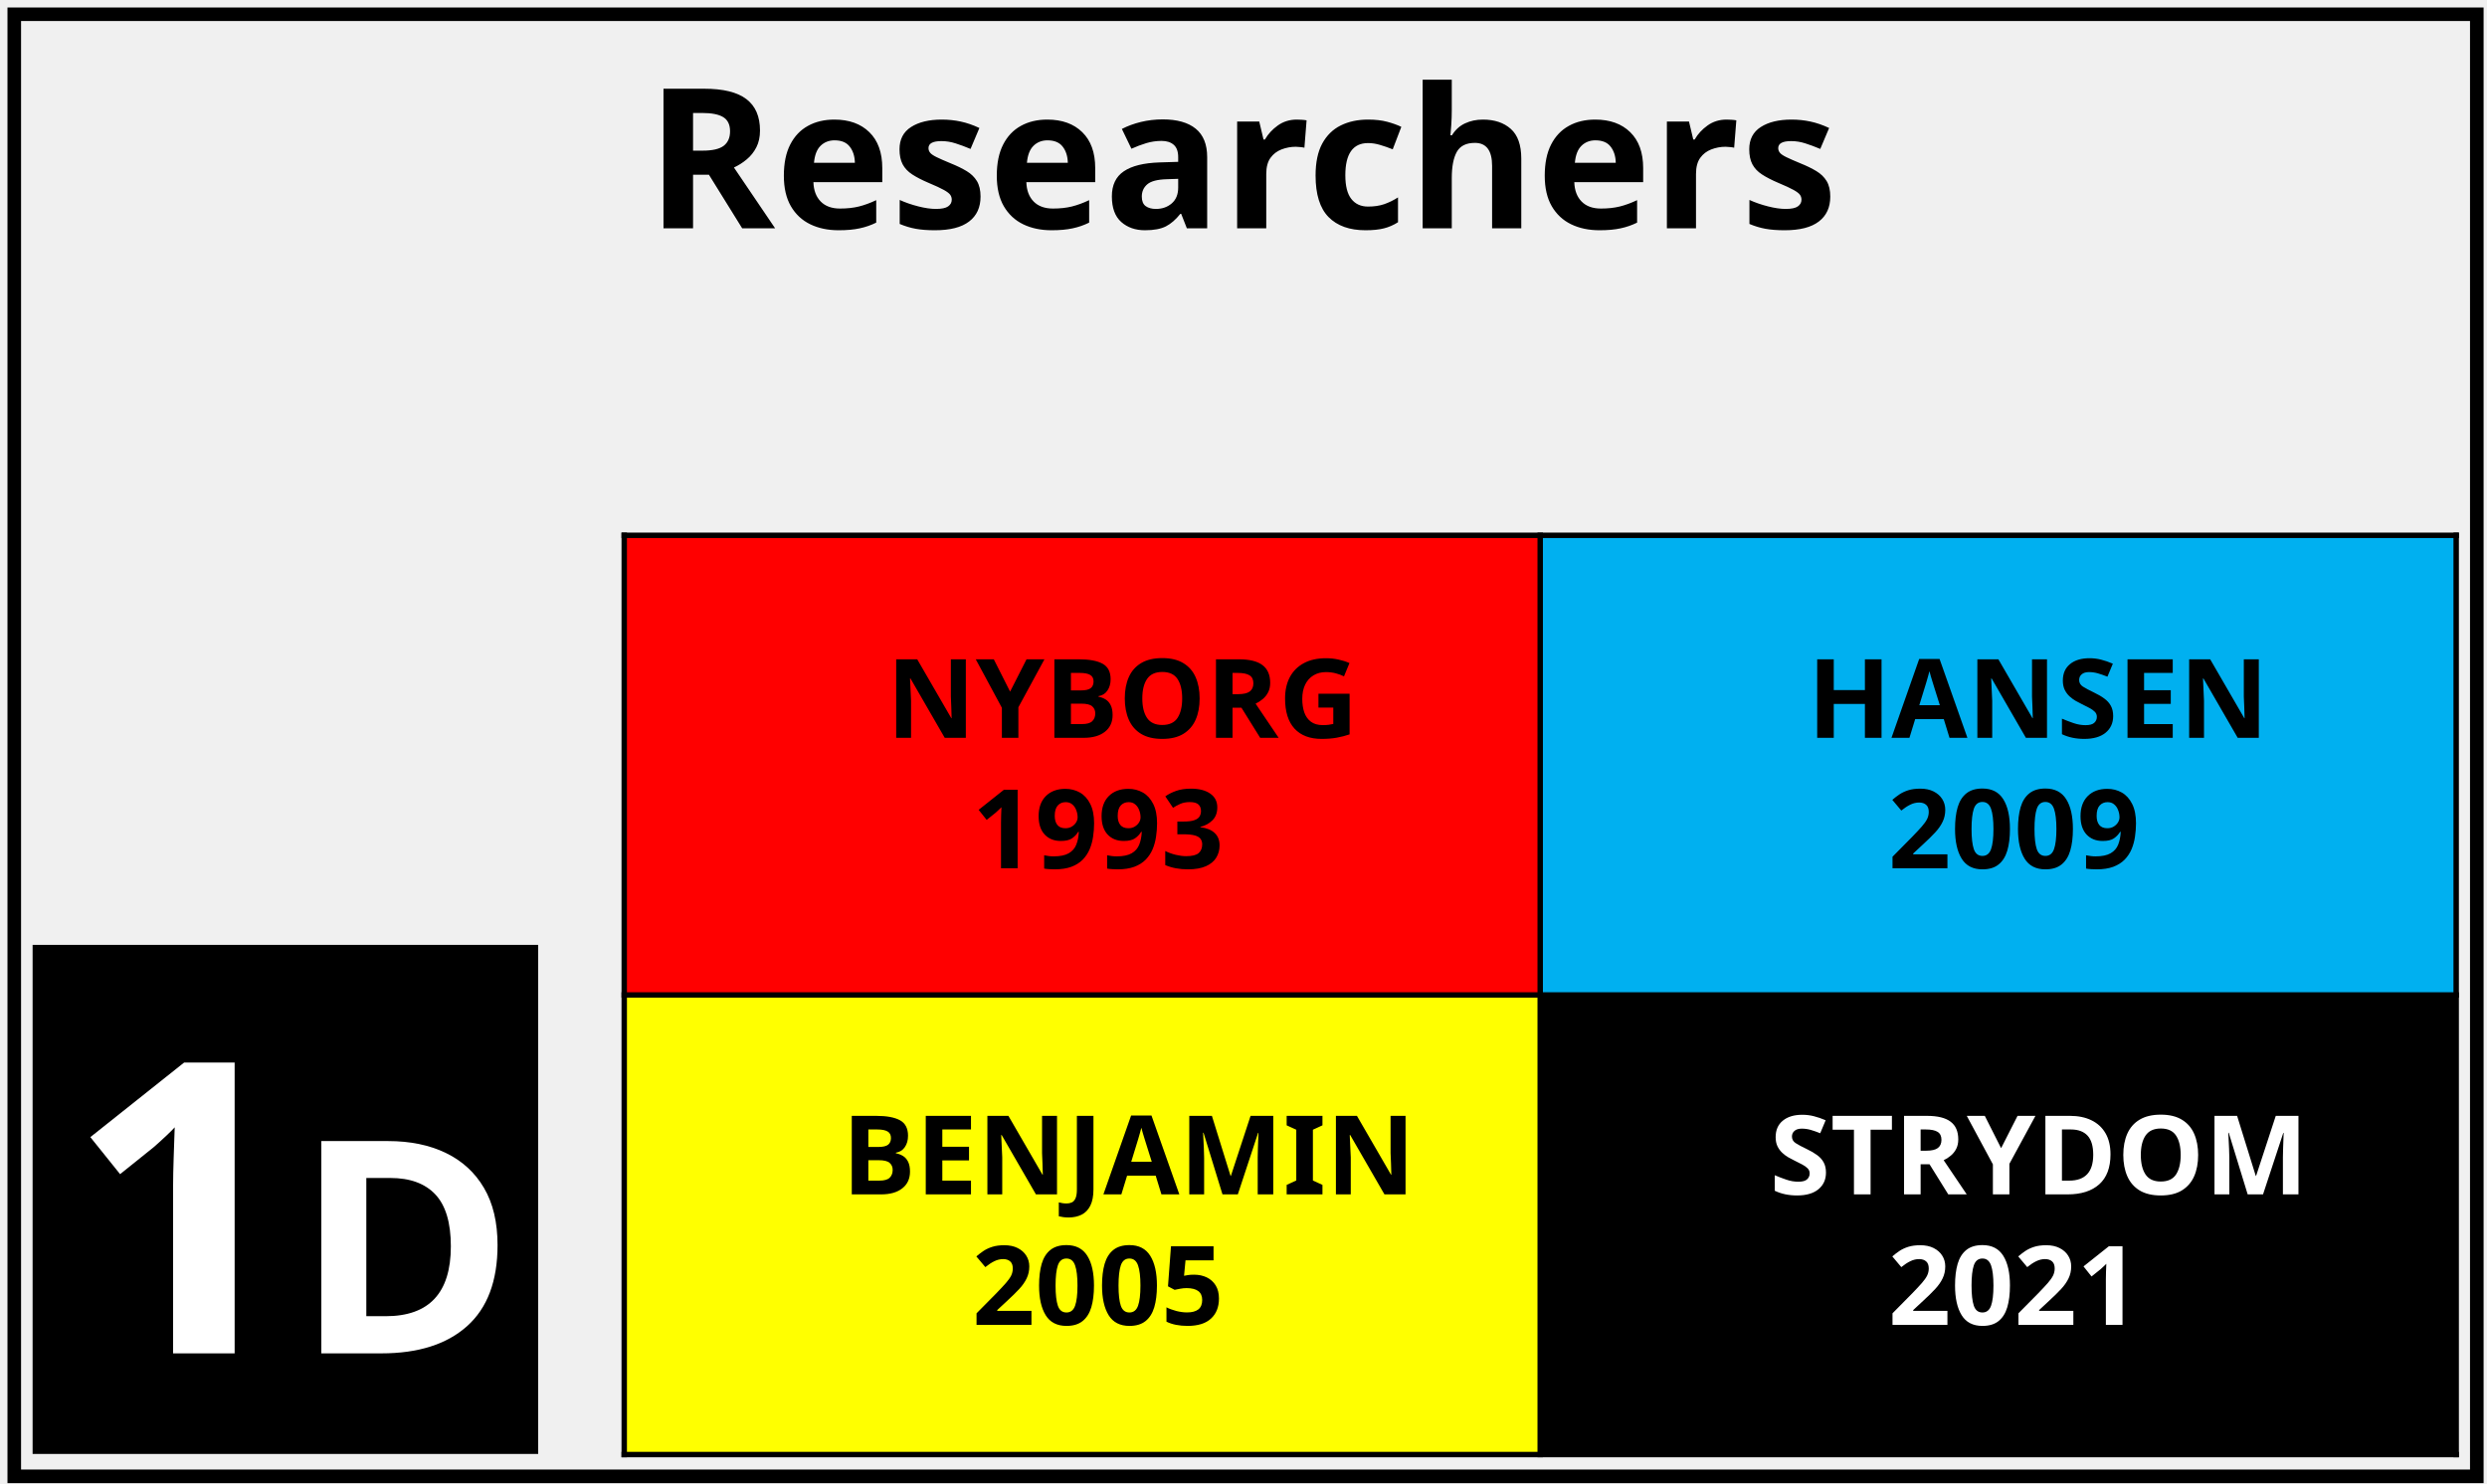
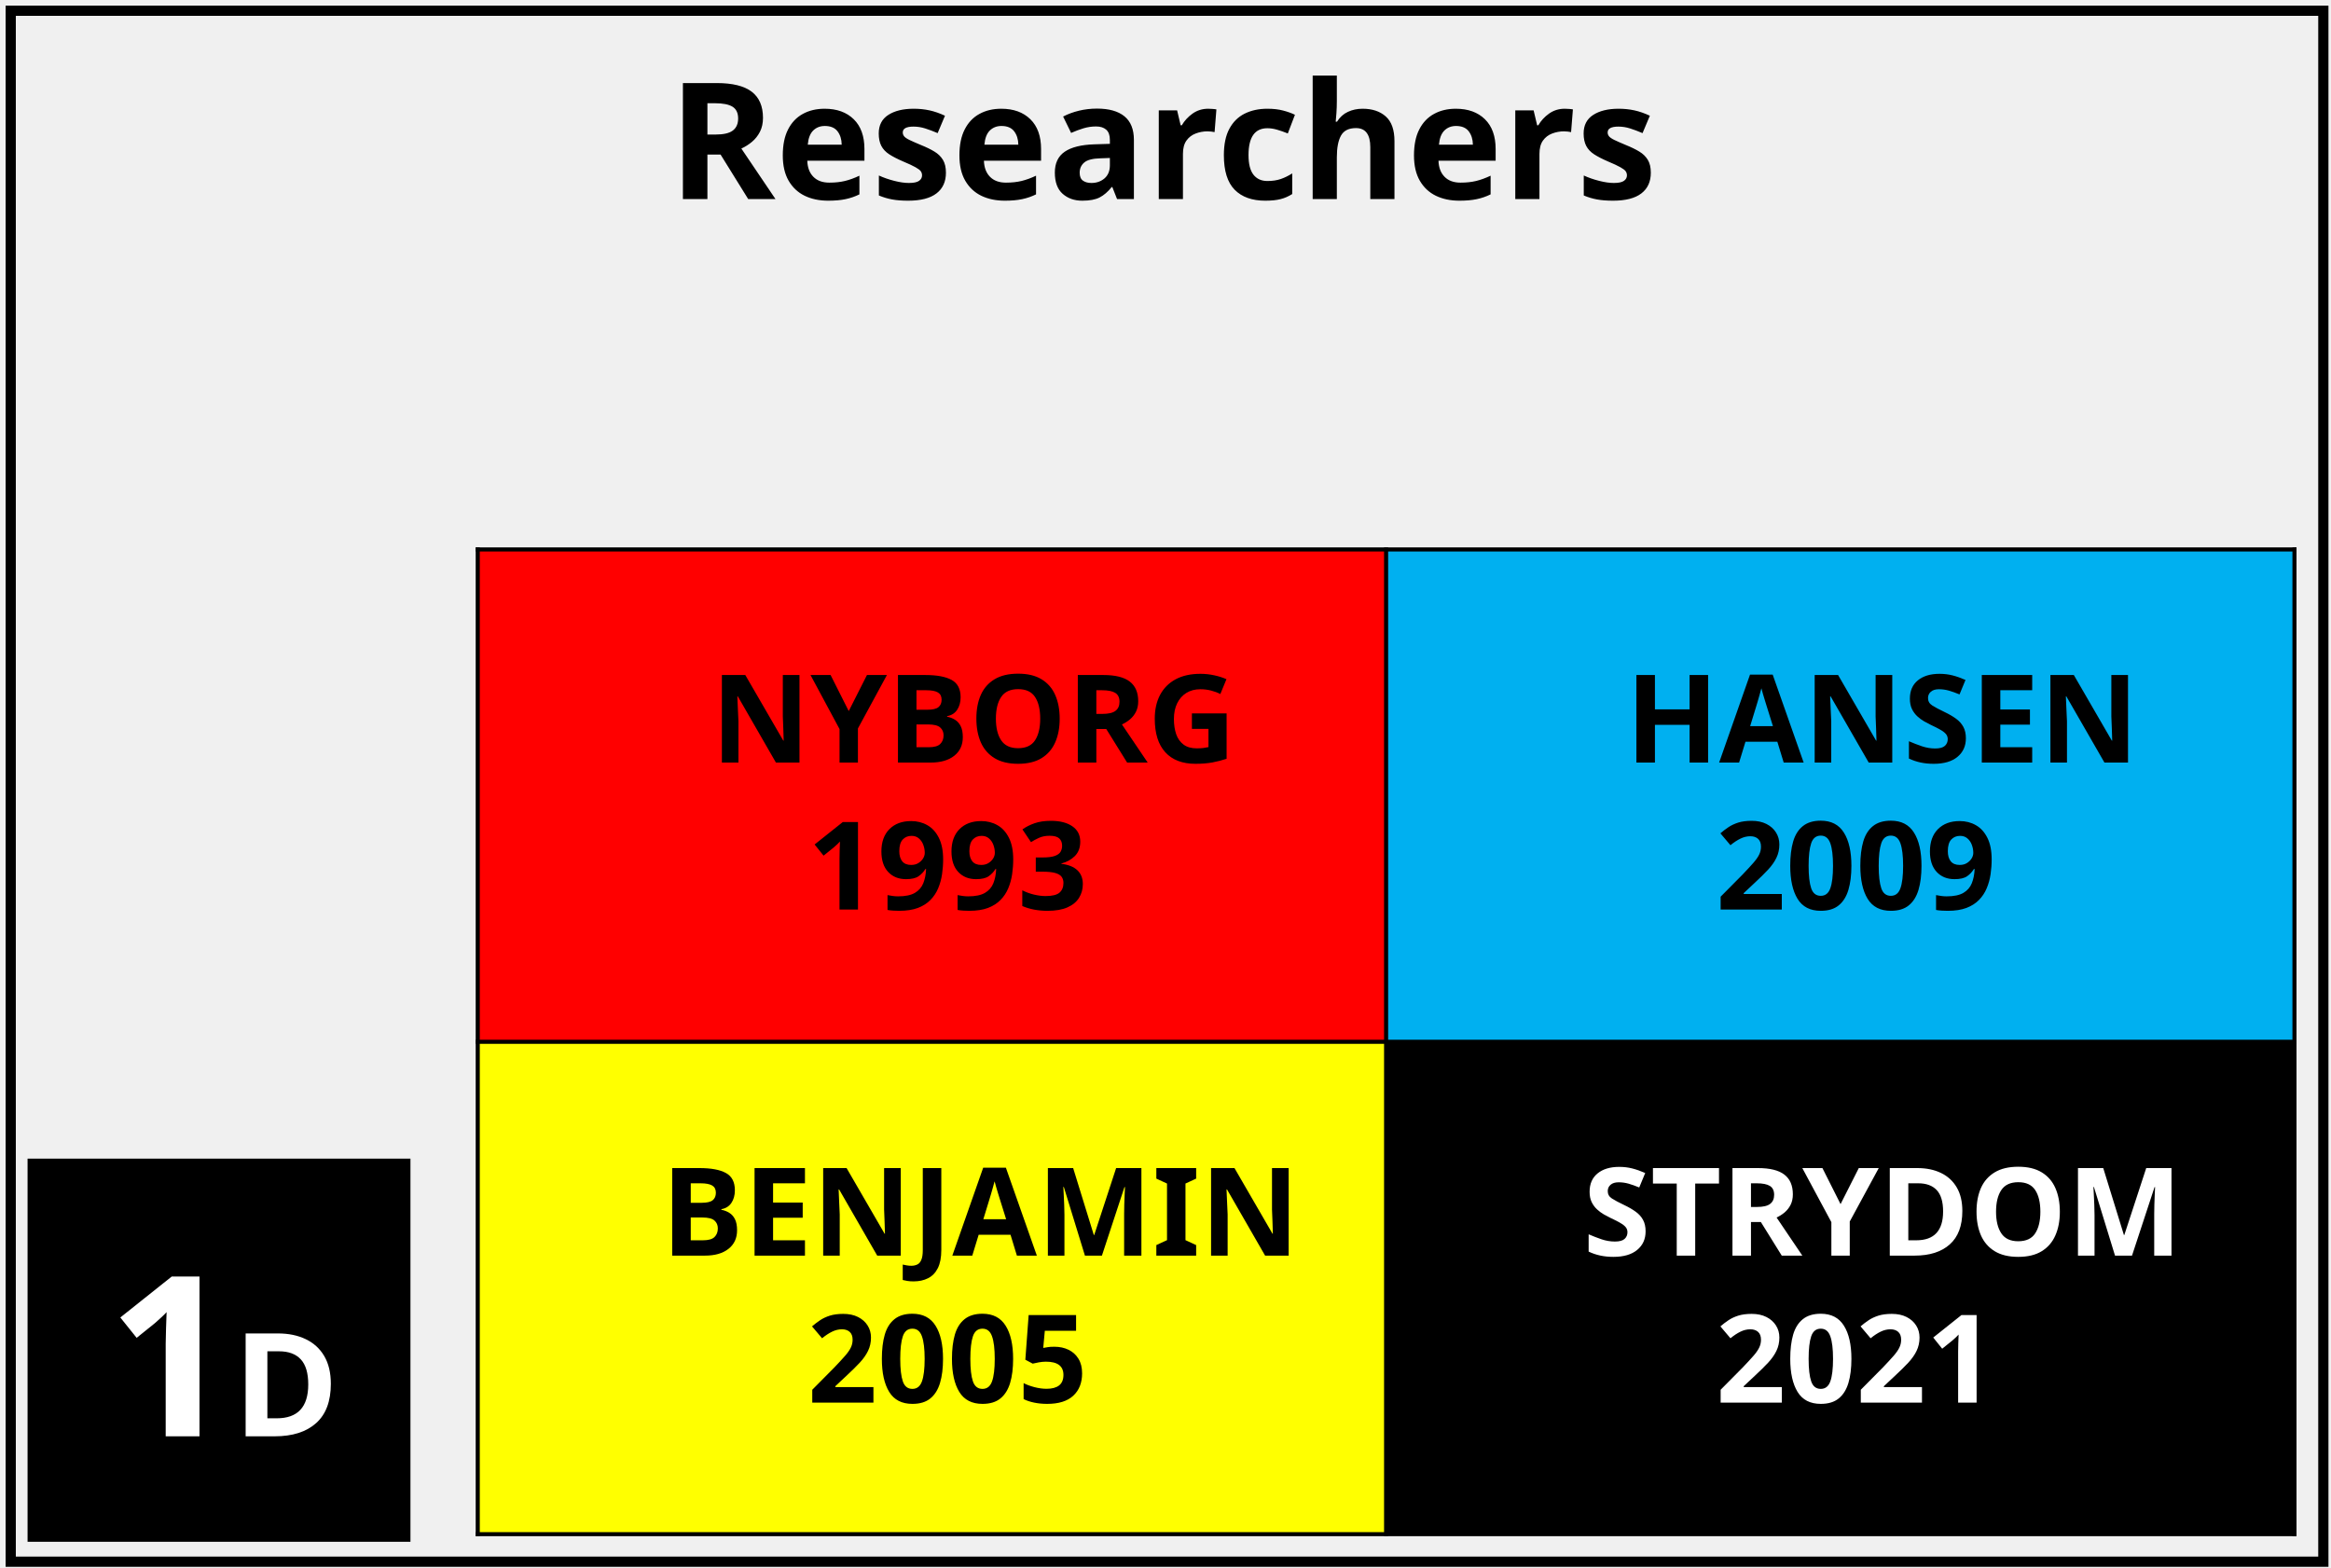
- <svg xmlns="http://www.w3.org/2000/svg" width="610" height="364" overflow="hidden">
+ <svg xmlns="http://www.w3.org/2000/svg" width="761" height="512" overflow="hidden">
  <defs>
    <clipPath id="clip0">
-       <rect x="0" y="0" width="610" height="364" />
+       <rect x="0" y="0" width="761" height="512" />
    </clipPath>
  </defs>
  <g clip-path="url(#clip0)">
-     <rect x="0" y="0" width="610" height="363.667" fill="#FFFFFF" fill-opacity="0" />
-     <rect x="3.5" y="3.497" width="604" height="358.672" stroke="#000000" stroke-width="3.333" stroke-miterlimit="8" fill="none" />
-     <text font-family="ABC Junior Typing,ABC Junior Typing_MSFontService,sans-serif" font-weight="700" font-size="48" transform="matrix(1 0 0 0.999085 158.425 56)">Researchers</text>
-     <rect x="8" y="231.788" width="124" height="124.886" />
-     <text fill="#FFFFFF" font-family="Century Gothic,Century Gothic_MSFontService,sans-serif" font-weight="700" font-size="100" transform="matrix(1 0 0 0.999085 16.2546 332)">1<tspan font-size="73" x="56" y="0">D</tspan>
+     <rect x="0" y="0" width="761" height="512.446" fill="#FFFFFF" fill-opacity="0" />
+     <rect x="3.5" y="3.503" width="755" height="506.44" stroke="#000000" stroke-width="3.333" stroke-miterlimit="8" fill="none" />
+     <text font-family="ABC Junior Typing,ABC Junior Typing_MSFontService,sans-serif" font-weight="700" font-size="53" transform="matrix(1 0 0 1.00087 218.185 65)">Researchers</text>
+     <rect x="9" y="378.329" width="125" height="125.109" />
+     <text fill="#FFFFFF" font-family="Century Gothic,Century Gothic_MSFontService,sans-serif" font-weight="700" font-size="73" transform="matrix(1 0 0 1.00087 34.97 469)">1<tspan font-size="47" x="40.991" y="0">D</tspan>
    </text>
-     <path d="M153.108 131.326 377.774 131.326 377.774 244.079 153.108 244.079Z" fill="#FF0000" fill-rule="evenodd" />
-     <path d="M377.774 131.326 602.441 131.326 602.441 244.079 377.774 244.079Z" fill="#00B0F0" fill-rule="evenodd" />
-     <path d="M153.108 244.079 377.774 244.079 377.774 356.831 153.108 356.831Z" fill="#FFFF00" fill-rule="evenodd" />
-     <path d="M377.774 244.079 602.441 244.079 602.441 356.831 377.774 356.831Z" fill-rule="evenodd" />
-     <path d="M377.774 130.66 377.774 357.497" stroke="#000000" stroke-width="1.333" stroke-linejoin="round" stroke-miterlimit="10" fill="none" fill-rule="evenodd" />
-     <path d="M152.441 244.079 603.108 244.079" stroke="#000000" stroke-width="1.333" stroke-linejoin="round" stroke-miterlimit="10" fill="none" fill-rule="evenodd" />
-     <path d="M153.108 130.66 153.108 357.497" stroke="#000000" stroke-width="1.333" stroke-linejoin="round" stroke-miterlimit="10" fill="none" fill-rule="evenodd" />
-     <path d="M602.441 130.66 602.441 357.497" stroke="#000000" stroke-width="1.333" stroke-linejoin="round" stroke-miterlimit="10" fill="none" fill-rule="evenodd" />
-     <path d="M152.441 131.326 603.108 131.326" stroke="#000000" stroke-width="1.333" stroke-linejoin="round" stroke-miterlimit="10" fill="none" fill-rule="evenodd" />
-     <path d="M152.441 356.831 603.108 356.831" stroke="#000000" stroke-width="1.333" stroke-linejoin="round" stroke-miterlimit="10" fill="none" fill-rule="evenodd" />
-     <text font-family="Calibri,Calibri_MSFontService,sans-serif" font-weight="700" font-size="27" transform="matrix(1 0 0 0.999085 217.378 181)">NYBORG<tspan font-size="27" x="21.067" y="32.029">1993</tspan>
-       <tspan font-size="27" x="225.897" y="0">HANSEN</tspan>
-       <tspan font-size="27" x="245.73" y="32.029">2009</tspan>
-       <tspan font-size="27" x="-10.893" y="112.103">BENJAMIN</tspan>
-       <tspan font-size="27" x="21.067" y="144.132">2005</tspan>
-       <tspan fill="#FFFFFF" font-size="27" x="216.69" y="112.103">STRYDOM</tspan>
-       <tspan fill="#FFFFFF" font-size="27" x="245.73" y="144.132">2021</tspan>
+     <path d="M155.966 179.411 452.52 179.411 452.52 340.182 155.966 340.182Z" fill="#FF0000" fill-rule="evenodd" />
+     <path d="M452.52 179.411 749.075 179.411 749.075 340.182 452.52 340.182Z" fill="#00B0F0" fill-rule="evenodd" />
+     <path d="M155.966 340.182 452.52 340.182 452.52 500.953 155.966 500.953Z" fill="#FFFF00" fill-rule="evenodd" />
+     <path d="M452.52 340.182 749.075 340.182 749.075 500.953 452.52 500.953Z" fill-rule="evenodd" />
+     <path d="M452.52 178.744 452.52 501.62" stroke="#000000" stroke-width="1.333" stroke-linejoin="round" stroke-miterlimit="10" fill="none" fill-rule="evenodd" />
+     <path d="M155.299 340.182 749.741 340.182" stroke="#000000" stroke-width="1.333" stroke-linejoin="round" stroke-miterlimit="10" fill="none" fill-rule="evenodd" />
+     <path d="M155.966 178.744 155.966 501.62" stroke="#000000" stroke-width="1.333" stroke-linejoin="round" stroke-miterlimit="10" fill="none" fill-rule="evenodd" />
+     <path d="M749.075 178.744 749.075 501.62" stroke="#000000" stroke-width="1.333" stroke-linejoin="round" stroke-miterlimit="10" fill="none" fill-rule="evenodd" />
+     <path d="M155.299 179.411 749.741 179.411" stroke="#000000" stroke-width="1.333" stroke-linejoin="round" stroke-miterlimit="10" fill="none" fill-rule="evenodd" />
+     <path d="M155.299 500.953 749.741 500.953" stroke="#000000" stroke-width="1.333" stroke-linejoin="round" stroke-miterlimit="10" fill="none" fill-rule="evenodd" />
+     <text font-family="Calibri,Calibri_MSFontService,sans-serif" font-weight="700" font-size="40" transform="matrix(1 0 0 1.00087 232.082 249)">NYBORG<tspan font-size="40" x="31.506" y="47.958">1993</tspan>
+       <tspan font-size="40" x="298.564" y="0">HANSEN</tspan>
+       <tspan font-size="40" x="328.058" y="47.958">2009</tspan>
+       <tspan font-size="40" x="-16.213" y="160.86">BENJAMIN</tspan>
+       <tspan font-size="40" x="31.503" y="208.818">2005</tspan>
+       <tspan fill="#FFFFFF" font-size="40" x="284.717" y="160.86">STRYDOM</tspan>
+       <tspan fill="#FFFFFF" font-size="40" x="328.061" y="208.818">2021</tspan>
    </text>
  </g>
</svg>
